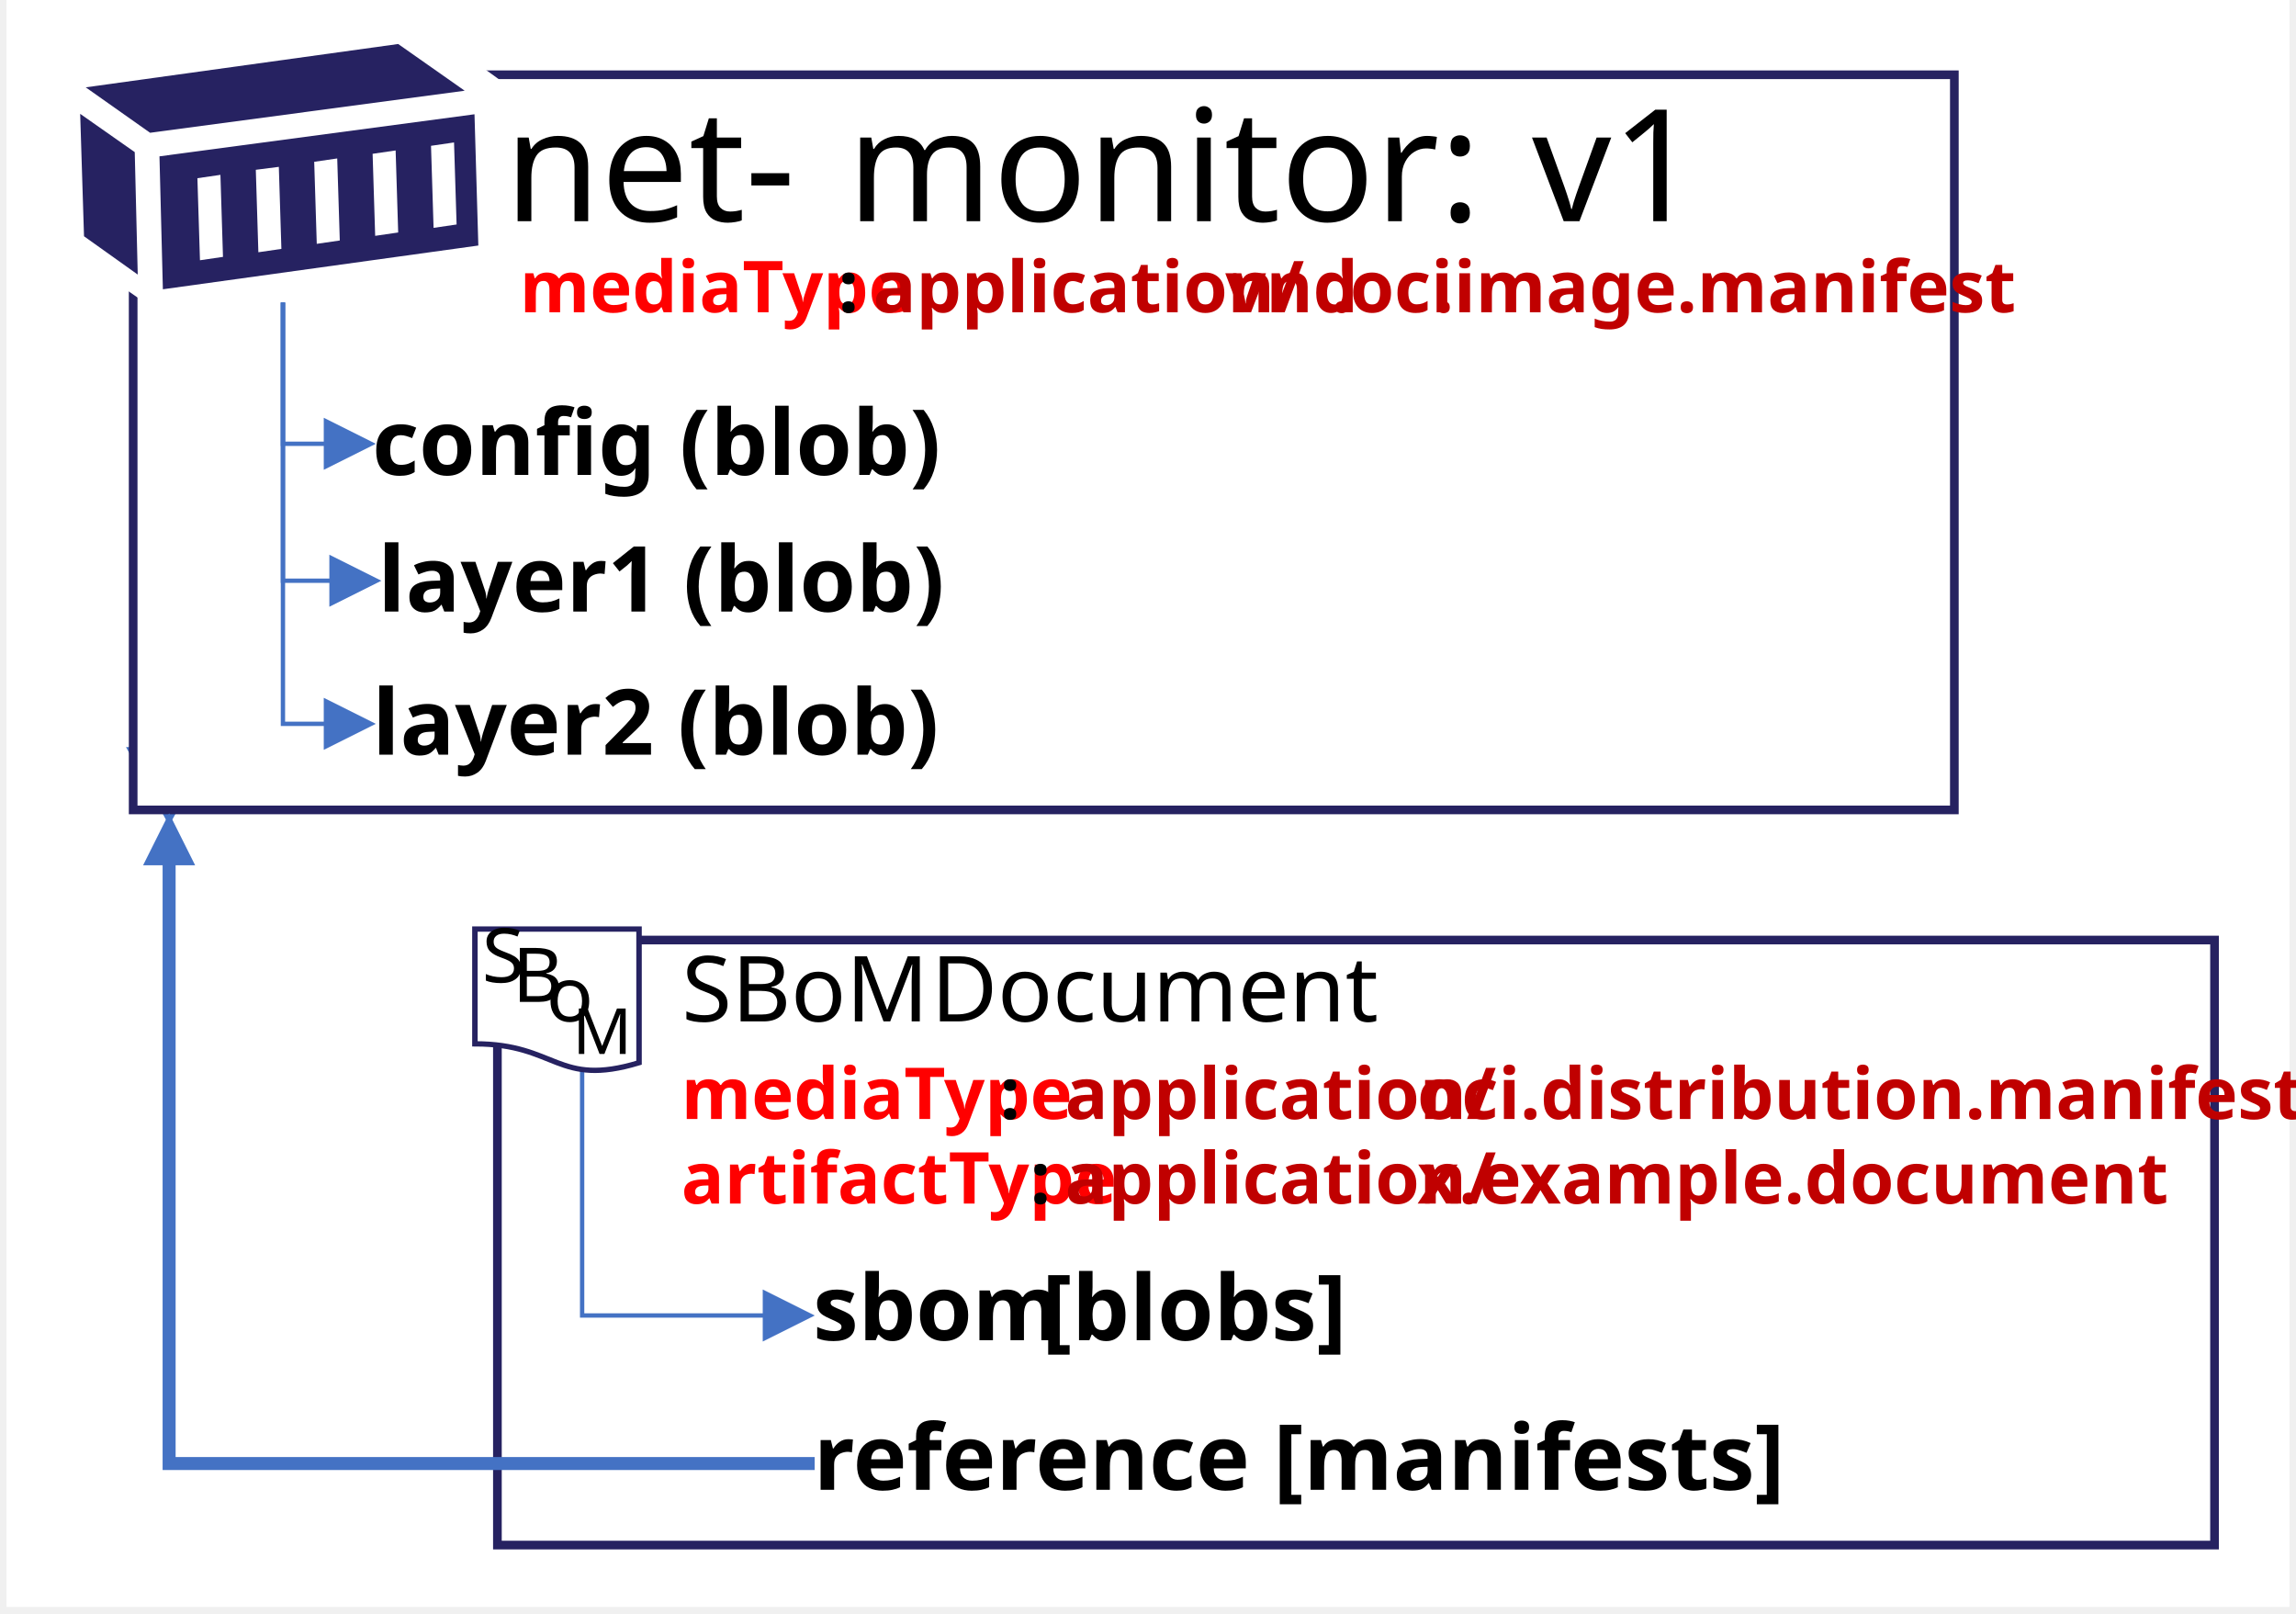
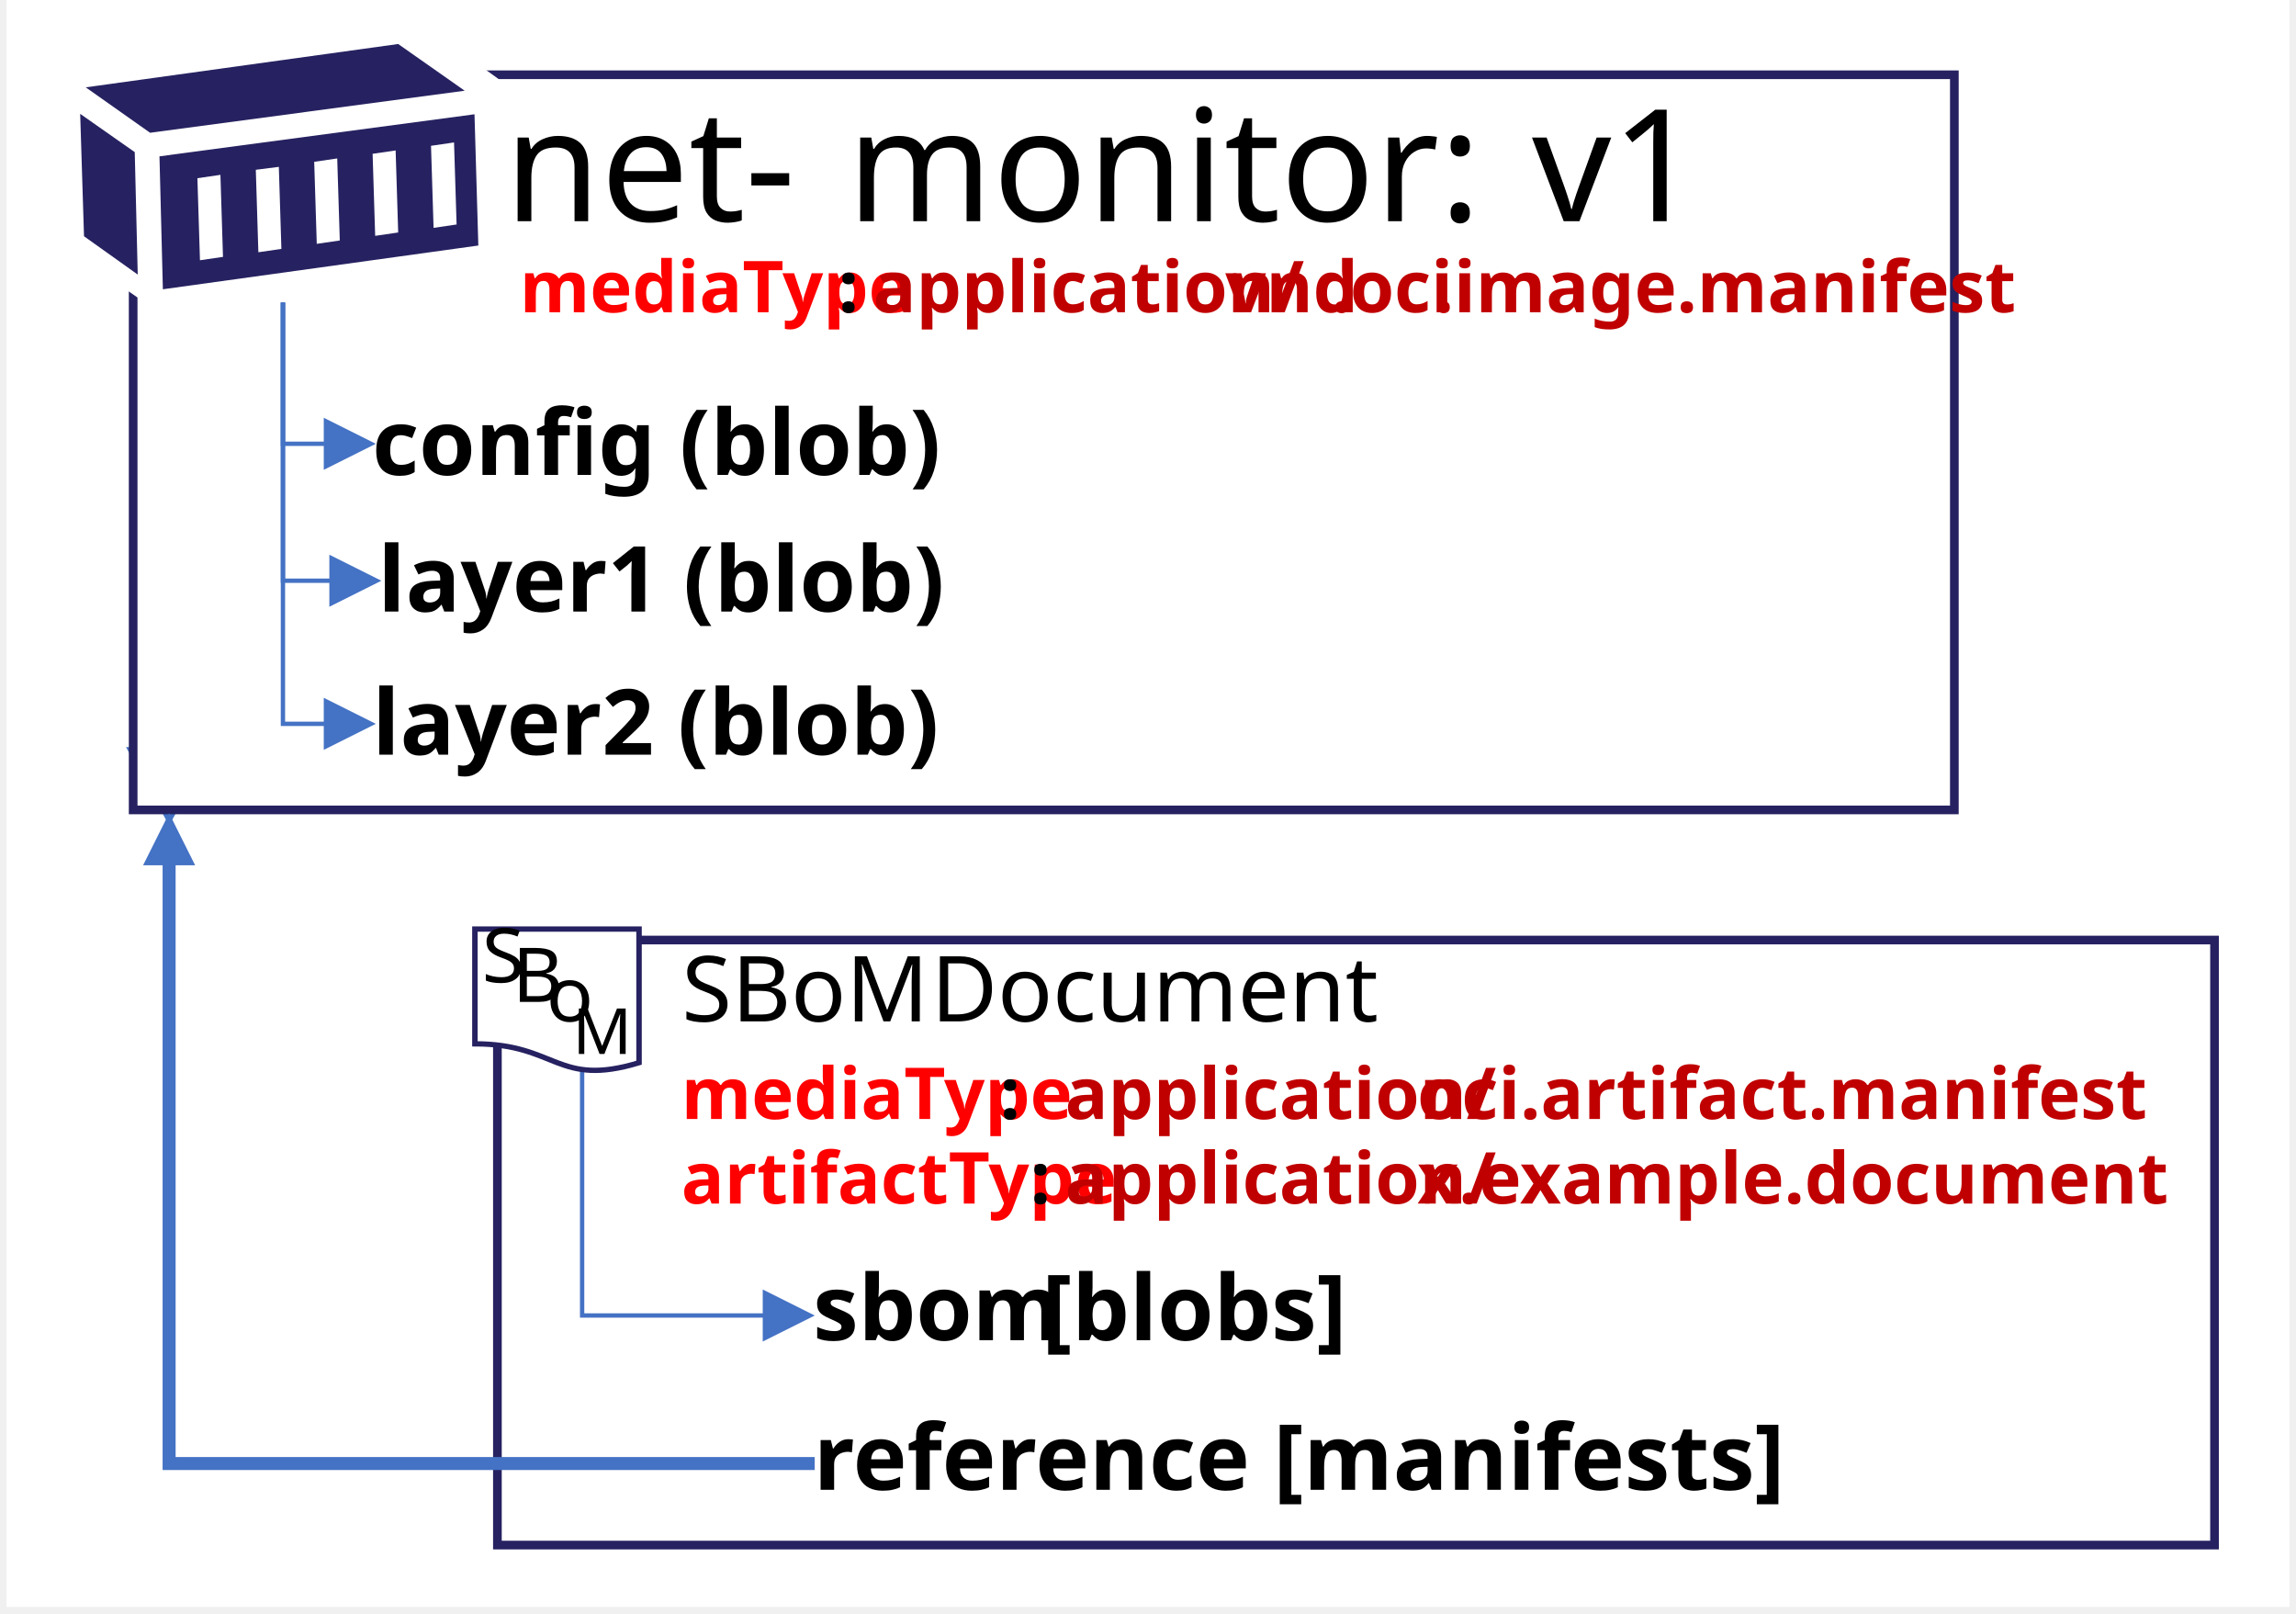
<svg xmlns="http://www.w3.org/2000/svg" width="353" height="248" overflow="hidden">
  <defs>
    <clipPath id="clip0">
      <rect x="557" y="303" width="353" height="248" />
    </clipPath>
    <clipPath id="clip1">
      <rect x="569" y="307" width="62" height="42" />
    </clipPath>
    <clipPath id="clip2">
      <rect x="569" y="307" width="62" height="42" />
    </clipPath>
    <clipPath id="clip3">
      <rect x="569" y="297" width="62" height="62" />
    </clipPath>
    <clipPath id="clip4">
      <rect x="625" y="440" width="34" height="33" />
    </clipPath>
    <clipPath id="clip5">
      <rect x="625" y="440" width="34" height="33" />
    </clipPath>
    <clipPath id="clip6">
      <rect x="624" y="440" width="36" height="33" />
    </clipPath>
    <clipPath id="clip7">
      <rect x="624" y="440" width="36" height="33" />
    </clipPath>
  </defs>
  <g clip-path="url(#clip0)" transform="translate(-557 -303)">
    <rect x="558" y="303" width="351" height="247" fill="#FFFFFF" />
    <path d="M588.5 418.5 583 428.5 577.5 418.5Z" stroke="#4472C4" stroke-width="1.333" stroke-miterlimit="8" fill="none" fill-rule="evenodd" />
    <path d="M577.473 314.492 857.473 314.492 857.473 427.492 577.473 427.492Z" stroke="#262261" stroke-width="1.333" stroke-miterlimit="8" fill="#FFFFFF" fill-rule="evenodd" />
    <text font-family="Consolas,Consolas_MSFontService,sans-serif" font-weight="400" font-size="24" transform="translate(634.536 337)">net-<tspan font-size="24" x="52.667" y="0">monitor:</tspan>
      <tspan font-size="24" x="158" y="0">v1</tspan>
    </text>
    <path d="M622.349 306.992 635.438 316.436C635.621 324.886 635.793 333.335 635.977 341.785L578.523 348.992 567.031 341.039C566.848 332.424 567.203 322.815 567.031 314.199L622.349 306.992Z" fill="#FFFFFF" fill-rule="evenodd" />
    <g clip-path="url(#clip1)">
      <g clip-path="url(#clip2)">
        <g clip-path="url(#clip3)">
          <path d="M60.724 43.328 60.142 23.151 12.352 29.618 12.869 50.053 60.724 43.328ZM57.038 27.484 57.426 40.094 53.934 40.612 53.545 28.001 57.038 27.484ZM48.178 28.713 48.566 41.323 45.074 41.84 44.686 29.23 48.178 28.713ZM39.318 29.942 39.706 42.552 36.214 43.069 35.826 30.459 39.318 29.942ZM30.459 31.235 30.847 43.845 27.355 44.362 26.967 31.688 30.459 31.235ZM21.599 32.464 21.987 45.074 18.495 45.591 18.107 32.981 21.599 32.464Z" fill="#262261" transform="matrix(1.01346 0 0 1 569 297.412)" />
          <path d="M0.905 41.905 9.054 47.79 8.601 28.971 0.323 23.087Z" fill="#262261" transform="matrix(1.01346 0 0 1 569 297.412)" />
          <path d="M58.654 19.53 48.566 12.352 1.164 19.012 10.929 25.997Z" fill="#262261" transform="matrix(1.01346 0 0 1 569 297.412)" />
        </g>
      </g>
    </g>
    <text font-family="Calibri,Calibri_MSFontService,sans-serif" font-weight="700" font-size="14" transform="translate(615.081 397)">layer1 (blob)<tspan font-size="14" x="-0.86" y="22">layer2 (blob)</tspan>
    </text>
    <path d="M608.97 392.597 600.167 392.597 600.167 349.5 600.833 349.5 600.833 392.264 600.5 391.93 608.97 391.93ZM607.637 388.264 615.637 392.264 607.637 396.264Z" fill="#4472C4" />
    <path d="M608.11 414.592 600.167 414.592 600.167 349.5 600.833 349.5 600.833 414.259 600.5 413.925 608.11 413.925ZM606.777 410.259 614.777 414.259 606.777 418.259Z" fill="#4472C4" />
    <text font-family="Calibri,Calibri_MSFontService,sans-serif" font-weight="700" font-size="14" transform="translate(614.221 376)">config (blob)</text>
    <path d="M608.11 371.548 600.167 371.548 600.167 349.5 600.833 349.5 600.833 371.215 600.5 370.881 608.11 370.881ZM606.777 367.215 614.777 371.215 606.777 375.215Z" fill="#4472C4" />
    <text fill="#FF0000" font-family="Calibri,Calibri_MSFontService,sans-serif" font-weight="700" font-size="11" transform="translate(636.88 351)">mediaType<tspan fill="#000000" font-size="11" x="49" y="0">: </tspan>
      <tspan fill="#C00000" font-size="11" x="54.333" y="0">application/</tspan>
      <tspan fill="#C00000" font-size="11" x="108.5" y="0">vnd</tspan>
      <tspan fill="#C00000" font-size="11" x="124.833" y="0">.</tspan>
      <tspan fill="#C00000" font-size="11" x="127.667" y="0">oci</tspan>
      <tspan fill="#C00000" font-size="11" x="140.5" y="0">.image.manifest</tspan>
    </text>
    <path d="M633.474 447.494 897.474 447.494 897.474 540.494 633.474 540.494Z" stroke="#262261" stroke-width="1.333" stroke-miterlimit="8" fill="#FFFFFF" fill-rule="evenodd" />
    <text font-family="Consolas,Consolas_MSFontService,sans-serif" font-weight="400" font-size="14" transform="translate(661.818 460)">SBoM<tspan font-size="14" x="38.333" y="0">Document</tspan>
      <tspan font-family="Calibri,Calibri_MSFontService,sans-serif" font-weight="700" font-size="14" x="20.184" y="49">sbom</tspan>
      <tspan font-family="Calibri,Calibri_MSFontService,sans-serif" font-weight="700" font-size="14" x="55.35" y="49">[blobs]</tspan>
    </text>
    <path d="M675.6 505.54 646.167 505.54 646.167 454.5 646.833 454.5 646.833 505.206 646.5 504.873 675.6 504.873ZM674.267 501.206 682.267 505.206 674.267 509.206Z" fill="#4472C4" />
    <text font-family="Calibri,Calibri_MSFontService,sans-serif" font-weight="700" font-size="14" transform="translate(682.071 532)">reference [manifests]<tspan fill="#FF0000" font-size="11" x="-20.342" y="-57">mediaType</tspan>
      <tspan font-size="11" x="28.658" y="-57">:   </tspan>
      <tspan fill="#C00000" font-size="11" x="38.658" y="-57">application/</tspan>
-       <tspan fill="#C00000" font-size="11" x="92.825" y="-57">oci.distribution.manifest</tspan>
+       <tspan fill="#C00000" font-size="11" x="92.825" y="-57">oci.artifact.manifest</tspan>
      <tspan fill="#FF0000" font-size="11" x="-20.342" y="-44">artifactType</tspan>
      <tspan font-size="11" x="33.325" y="-44">: </tspan>
      <tspan fill="#C00000" font-size="11" x="38.658" y="-44">application/</tspan>
      <tspan fill="#C00000" font-size="11" x="92.825" y="-44">x.example.document</tspan>
    </text>
    <g clip-path="url(#clip4)">
      <g clip-path="url(#clip5)">
        <g clip-path="url(#clip6)">
          <g clip-path="url(#clip7)">
            <path d="M0 0 24.444 0 24.444 17.643C12.222 17.643 12.222 24.365 0 20.546Z" stroke="#262261" stroke-width="0.815" stroke-miterlimit="8" fill="#FFFFFF" fill-rule="evenodd" transform="matrix(-1.03236 0 0 1 655.249 445.806)" />
            <text font-family="Calibri,Calibri_MSFontService,sans-serif" font-weight="400" font-size="19" transform="matrix(0.630893 0 0 0.611111 631.084 454)">S<tspan font-size="19" x="7.415" y="4.909">B</tspan>
              <tspan font-size="19" x="15.682" y="9.818">o</tspan>
              <tspan font-size="16" x="22.086" y="18">M</tspan>
            </text>
          </g>
        </g>
      </g>
    </g>
    <path d="M682.251 528.959 582 528.959 582 434.667 584 434.667 584 527.959 583 526.959 682.251 526.959ZM579 436 583 428 587 436Z" fill="#4472C4" />
  </g>
</svg>
